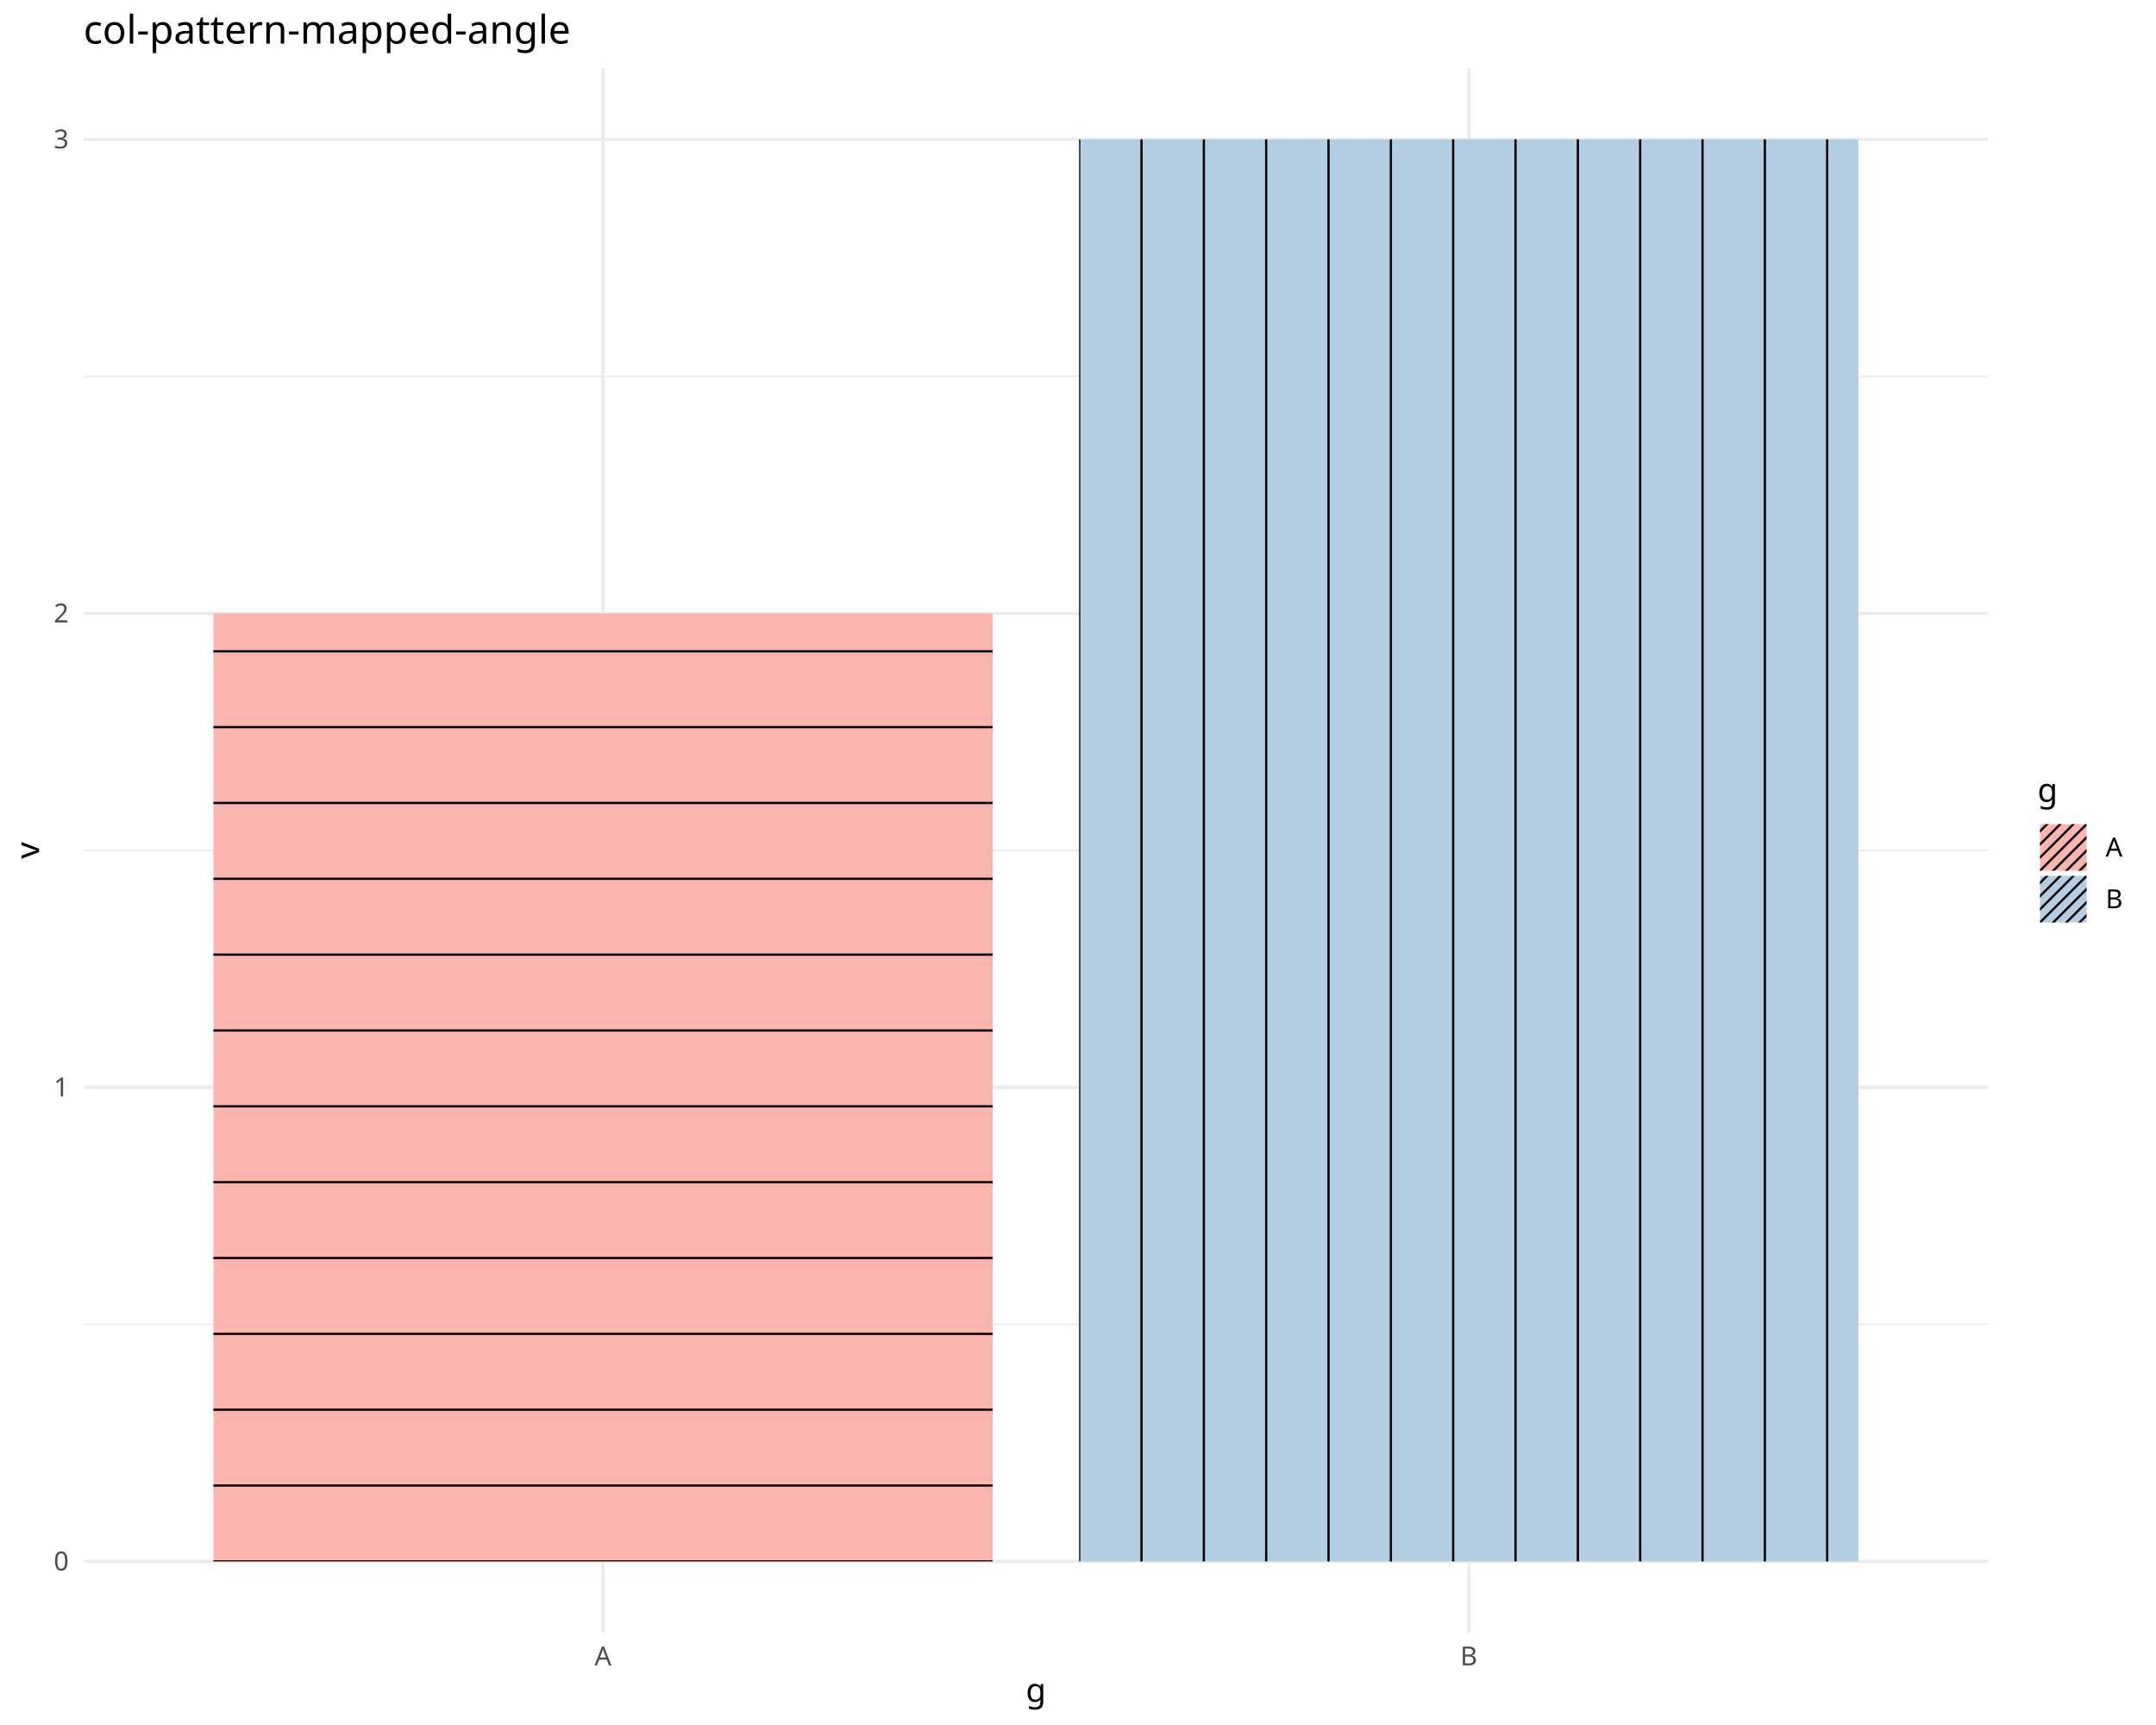
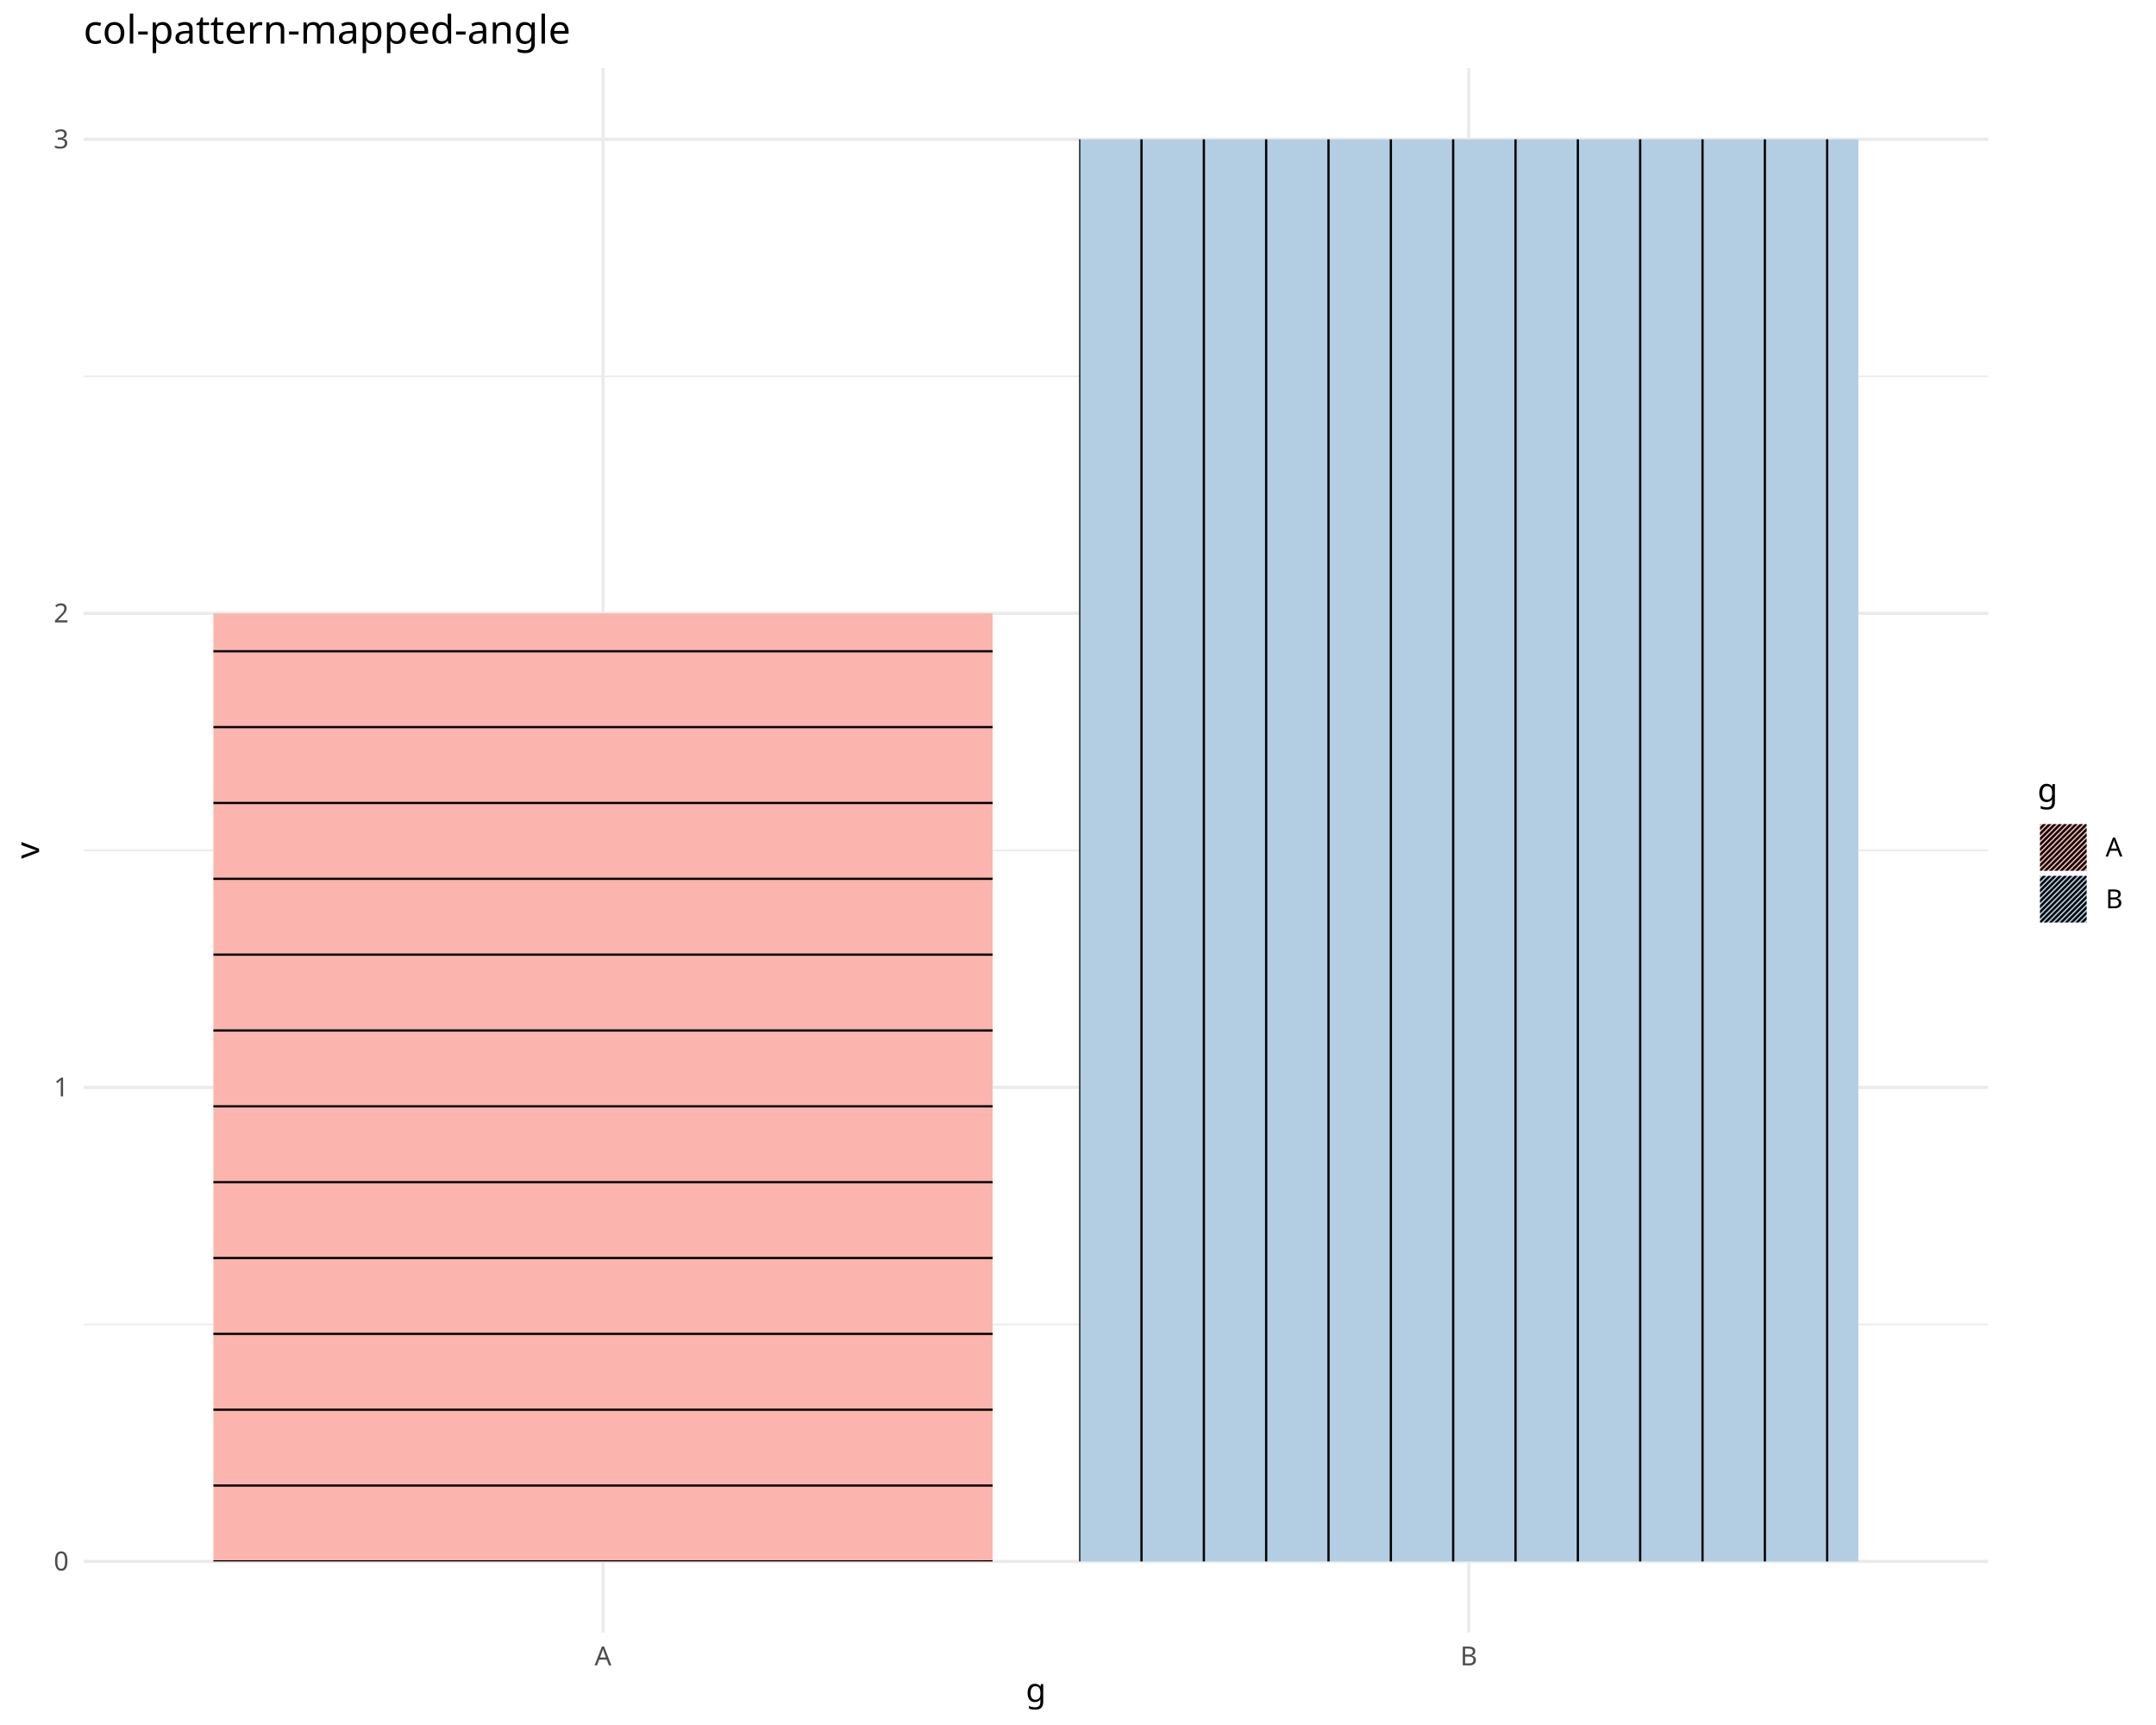
<svg xmlns="http://www.w3.org/2000/svg" class="svglite" data-engine-version="2.0" width="720.00pt" height="576.00pt" viewBox="0 0 720.00 576.00">
  <defs>
    <style type="text/css">
    .svglite line, .svglite polyline, .svglite polygon, .svglite path, .svglite rect, .svglite circle {
      fill: none;
      stroke: #000000;
      stroke-linecap: round;
      stroke-linejoin: round;
      stroke-miterlimit: 10.00;
    }
  </style>
  </defs>
  <rect width="100%" height="100%" style="stroke: none; fill: #FFFFFF;" />
  <defs>
    <clipPath id="cpMC4wMHw3MjAuMDB8MC4wMHw1NzYuMDA=">
      <rect x="0.00" y="0.00" width="720.00" height="576.00" />
    </clipPath>
  </defs>
  <g clip-path="url(#cpMC4wMHw3MjAuMDB8MC4wMHw1NzYuMDA=)">
    <rect x="0.00" y="0.00" width="720.00" height="576.00" style="stroke-width: 1.07; stroke: none; fill: #FFFFFF;" />
  </g>
  <defs>
    <clipPath id="cpMjcuOTB8NjYzLjk3fDIyLjc4fDU0NS4xMQ==">
      <rect x="27.90" y="22.78" width="636.07" height="522.33" />
    </clipPath>
  </defs>
  <g clip-path="url(#cpMjcuOTB8NjYzLjk3fDIyLjc4fDU0NS4xMQ==)">
    <polyline points="27.90,442.23 663.97,442.23 " style="stroke-width: 0.53; stroke: #EBEBEB; stroke-linecap: butt;" />
    <polyline points="27.90,283.95 663.97,283.95 " style="stroke-width: 0.53; stroke: #EBEBEB; stroke-linecap: butt;" />
    <polyline points="27.90,125.67 663.97,125.67 " style="stroke-width: 0.53; stroke: #EBEBEB; stroke-linecap: butt;" />
    <polyline points="27.90,521.37 663.97,521.37 " style="stroke-width: 1.07; stroke: #EBEBEB; stroke-linecap: butt;" />
    <polyline points="27.90,363.09 663.97,363.09 " style="stroke-width: 1.07; stroke: #EBEBEB; stroke-linecap: butt;" />
    <polyline points="27.90,204.81 663.97,204.81 " style="stroke-width: 1.07; stroke: #EBEBEB; stroke-linecap: butt;" />
    <polyline points="27.90,46.53 663.97,46.53 " style="stroke-width: 1.07; stroke: #EBEBEB; stroke-linecap: butt;" />
    <polyline points="201.37,545.11 201.37,22.78 " style="stroke-width: 1.07; stroke: #EBEBEB; stroke-linecap: butt;" />
    <polyline points="490.50,545.11 490.50,22.78 " style="stroke-width: 1.07; stroke: #EBEBEB; stroke-linecap: butt;" />
    <rect x="71.27" y="204.81" width="260.21" height="316.56" style="stroke-width: 1.07; stroke: none; fill: #FBB4AE;" />
    <rect x="360.39" y="46.53" width="260.21" height="474.84" style="stroke-width: 1.07; stroke: none; fill: #B3CDE3;" />
  </g>
  <defs>
    <clipPath id="cpNzEuMjd8MzMxLjQ4fDIwNC44MXw1MjEuMzc=">
      <rect x="71.27" y="204.81" width="260.21" height="316.56" />
    </clipPath>
  </defs>
  <g clip-path="url(#cpNzEuMjd8MzMxLjQ4fDIwNC44MXw1MjEuMzc=)">
    <polyline points="-188.94,1027.87 591.69,1027.87 " style="stroke-width: 0.75;" />
    <polyline points="-188.94,1002.55 591.69,1002.55 " style="stroke-width: 0.75;" />
    <polyline points="-188.94,977.22 591.69,977.22 " style="stroke-width: 0.75;" />
    <polyline points="-188.94,951.90 591.69,951.90 " style="stroke-width: 0.75;" />
    <polyline points="-188.94,926.57 591.69,926.57 " style="stroke-width: 0.75;" />
    <polyline points="-188.94,901.25 591.69,901.25 " style="stroke-width: 0.75;" />
    <polyline points="-188.94,875.92 591.69,875.92 " style="stroke-width: 0.75;" />
    <polyline points="-188.94,850.60 591.69,850.60 " style="stroke-width: 0.75;" />
    <polyline points="-188.94,825.27 591.69,825.27 " style="stroke-width: 0.75;" />
    <polyline points="-188.94,799.95 591.69,799.95 " style="stroke-width: 0.75;" />
    <polyline points="-188.94,774.62 591.69,774.62 " style="stroke-width: 0.75;" />
    <polyline points="-188.94,749.30 591.69,749.30 " style="stroke-width: 0.75;" />
    <polyline points="-188.94,723.97 591.69,723.97 " style="stroke-width: 0.75;" />
    <polyline points="-188.94,698.65 591.69,698.65 " style="stroke-width: 0.75;" />
    <polyline points="-188.94,673.32 591.69,673.32 " style="stroke-width: 0.75;" />
    <polyline points="-188.94,648.00 591.69,648.00 " style="stroke-width: 0.75;" />
    <polyline points="-188.94,622.67 591.69,622.67 " style="stroke-width: 0.75;" />
    <polyline points="-188.94,597.35 591.69,597.35 " style="stroke-width: 0.75;" />
    <polyline points="-188.94,572.02 591.69,572.02 " style="stroke-width: 0.75;" />
    <polyline points="-188.94,546.70 591.69,546.70 " style="stroke-width: 0.75;" />
    <polyline points="-188.94,521.37 591.69,521.37 " style="stroke-width: 0.75;" />
    <polyline points="-188.94,496.05 591.69,496.05 " style="stroke-width: 0.75;" />
    <polyline points="-188.94,470.72 591.69,470.72 " style="stroke-width: 0.75;" />
    <polyline points="-188.94,445.40 591.69,445.40 " style="stroke-width: 0.75;" />
    <polyline points="-188.94,420.07 591.69,420.07 " style="stroke-width: 0.75;" />
    <polyline points="-188.94,394.75 591.69,394.75 " style="stroke-width: 0.75;" />
    <polyline points="-188.94,369.42 591.69,369.42 " style="stroke-width: 0.75;" />
    <polyline points="-188.94,344.09 591.69,344.09 " style="stroke-width: 0.75;" />
    <polyline points="-188.94,318.77 591.69,318.77 " style="stroke-width: 0.75;" />
    <polyline points="-188.94,293.44 591.69,293.44 " style="stroke-width: 0.75;" />
    <polyline points="-188.94,268.12 591.69,268.12 " style="stroke-width: 0.75;" />
    <polyline points="-188.94,242.79 591.69,242.79 " style="stroke-width: 0.75;" />
    <polyline points="-188.94,217.47 591.69,217.47 " style="stroke-width: 0.75;" />
    <polyline points="-188.94,192.14 591.69,192.14 " style="stroke-width: 0.75;" />
    <polyline points="-188.94,166.82 591.69,166.82 " style="stroke-width: 0.75;" />
    <polyline points="-188.94,141.49 591.69,141.49 " style="stroke-width: 0.75;" />
    <polyline points="-188.94,116.17 591.69,116.17 " style="stroke-width: 0.75;" />
    <polyline points="-188.94,90.84 591.69,90.84 " style="stroke-width: 0.75;" />
    <polyline points="-188.94,65.52 591.69,65.52 " style="stroke-width: 0.75;" />
    <polyline points="-188.94,40.19 591.69,40.19 " style="stroke-width: 0.75;" />
    <polyline points="-188.94,14.87 591.69,14.87 " style="stroke-width: 0.75;" />
  </g>
  <g clip-path="url(#cpMjcuOTB8NjYzLjk3fDIyLjc4fDU0NS4xMQ==)">
</g>
  <defs>
    <clipPath id="cpMzYwLjM5fDYyMC42MHw0Ni41M3w1MjEuMzc=">
      <rect x="360.39" y="46.53" width="260.21" height="474.84" />
    </clipPath>
  </defs>
  <g clip-path="url(#cpMzYwLjM5fDYyMC42MHw0Ni41M3w1MjEuMzc=)">
    <polyline points="776.73,996.21 776.73,-428.32 " style="stroke-width: 0.75;" />
    <polyline points="755.91,996.21 755.91,-428.32 " style="stroke-width: 0.75;" />
    <polyline points="735.10,996.21 735.10,-428.32 " style="stroke-width: 0.75;" />
    <polyline points="714.28,996.21 714.28,-428.32 " style="stroke-width: 0.75;" />
    <polyline points="693.46,996.21 693.46,-428.32 " style="stroke-width: 0.75;" />
    <polyline points="672.65,996.21 672.65,-428.32 " style="stroke-width: 0.75;" />
    <polyline points="651.83,996.21 651.83,-428.32 " style="stroke-width: 0.75;" />
    <polyline points="631.01,996.21 631.01,-428.32 " style="stroke-width: 0.75;" />
    <polyline points="610.19,996.21 610.19,-428.32 " style="stroke-width: 0.75;" />
    <polyline points="589.38,996.21 589.38,-428.32 " style="stroke-width: 0.75;" />
    <polyline points="568.56,996.21 568.56,-428.32 " style="stroke-width: 0.75;" />
    <polyline points="547.74,996.21 547.74,-428.32 " style="stroke-width: 0.75;" />
    <polyline points="526.93,996.21 526.93,-428.32 " style="stroke-width: 0.75;" />
    <polyline points="506.11,996.21 506.11,-428.32 " style="stroke-width: 0.75;" />
    <polyline points="485.29,996.21 485.29,-428.32 " style="stroke-width: 0.75;" />
    <polyline points="464.48,996.21 464.48,-428.32 " style="stroke-width: 0.75;" />
    <polyline points="443.66,996.21 443.66,-428.32 " style="stroke-width: 0.75;" />
    <polyline points="422.84,996.21 422.84,-428.32 " style="stroke-width: 0.75;" />
    <polyline points="402.03,996.21 402.03,-428.32 " style="stroke-width: 0.75;" />
    <polyline points="381.21,996.21 381.21,-428.32 " style="stroke-width: 0.75;" />
    <polyline points="360.39,996.21 360.39,-428.32 " style="stroke-width: 0.75;" />
    <polyline points="339.57,996.21 339.57,-428.32 " style="stroke-width: 0.75;" />
    <polyline points="318.76,996.21 318.76,-428.32 " style="stroke-width: 0.75;" />
    <polyline points="297.94,996.21 297.94,-428.32 " style="stroke-width: 0.75;" />
    <polyline points="277.12,996.21 277.12,-428.32 " style="stroke-width: 0.75;" />
    <polyline points="256.31,996.21 256.31,-428.32 " style="stroke-width: 0.75;" />
    <polyline points="235.49,996.21 235.49,-428.32 " style="stroke-width: 0.75;" />
    <polyline points="214.67,996.21 214.67,-428.32 " style="stroke-width: 0.75;" />
    <polyline points="193.86,996.21 193.86,-428.32 " style="stroke-width: 0.75;" />
    <polyline points="173.04,996.21 173.04,-428.32 " style="stroke-width: 0.75;" />
    <polyline points="152.22,996.21 152.22,-428.32 " style="stroke-width: 0.75;" />
    <polyline points="131.41,996.21 131.41,-428.32 " style="stroke-width: 0.75;" />
    <polyline points="110.59,996.21 110.59,-428.32 " style="stroke-width: 0.75;" />
    <polyline points="89.77,996.21 89.77,-428.32 " style="stroke-width: 0.75;" />
    <polyline points="68.95,996.21 68.95,-428.32 " style="stroke-width: 0.75;" />
    <polyline points="48.14,996.21 48.14,-428.32 " style="stroke-width: 0.75;" />
    <polyline points="27.32,996.21 27.32,-428.32 " style="stroke-width: 0.75;" />
    <polyline points="6.50,996.21 6.50,-428.32 " style="stroke-width: 0.75;" />
    <polyline points="-14.31,996.21 -14.31,-428.32 " style="stroke-width: 0.75;" />
    <polyline points="-35.13,996.21 -35.13,-428.32 " style="stroke-width: 0.75;" />
    <polyline points="-55.95,996.21 -55.95,-428.32 " style="stroke-width: 0.75;" />
  </g>
  <g clip-path="url(#cpMjcuOTB8NjYzLjk3fDIyLjc4fDU0NS4xMQ==)">
</g>
  <g clip-path="url(#cpMC4wMHw3MjAuMDB8MC4wMHw1NzYuMDA=)">
    <text x="22.97" y="524.40" text-anchor="end" style="font-size: 8.80px; fill: #4D4D4D; font-family: sans;" textLength="4.89px" lengthAdjust="spacingAndGlyphs">0</text>
    <text x="22.97" y="366.12" text-anchor="end" style="font-size: 8.80px; fill: #4D4D4D; font-family: sans;" textLength="4.89px" lengthAdjust="spacingAndGlyphs">1</text>
    <text x="22.97" y="207.84" text-anchor="end" style="font-size: 8.80px; fill: #4D4D4D; font-family: sans;" textLength="4.89px" lengthAdjust="spacingAndGlyphs">2</text>
    <text x="22.97" y="49.55" text-anchor="end" style="font-size: 8.80px; fill: #4D4D4D; font-family: sans;" textLength="4.89px" lengthAdjust="spacingAndGlyphs">3</text>
    <text x="201.37" y="556.10" text-anchor="middle" style="font-size: 8.80px; fill: #4D4D4D; font-family: sans;" textLength="5.87px" lengthAdjust="spacingAndGlyphs">A</text>
    <text x="490.50" y="556.10" text-anchor="middle" style="font-size: 8.80px; fill: #4D4D4D; font-family: sans;" textLength="5.87px" lengthAdjust="spacingAndGlyphs">B</text>
    <text x="345.94" y="568.24" text-anchor="middle" style="font-size: 11.00px; font-family: sans;" textLength="6.12px" lengthAdjust="spacingAndGlyphs">g</text>
    <text transform="translate(13.05,283.95) rotate(-90)" text-anchor="middle" style="font-size: 11.00px; font-family: sans;" textLength="5.50px" lengthAdjust="spacingAndGlyphs">v</text>
    <text x="680.41" y="267.71" style="font-size: 11.00px; font-family: sans;" textLength="6.12px" lengthAdjust="spacingAndGlyphs">g</text>
    <rect x="681.27" y="275.20" width="15.55" height="15.55" style="stroke-width: 0.75; stroke: none; fill: #FBB4AE;" />
  </g>
  <defs>
    <clipPath id="cpNjgxLjI3fDY5Ni44M3wyNzUuMjB8MjkwLjc1">
      <rect x="681.27" y="275.20" width="15.55" height="15.55" />
    </clipPath>
  </defs>
  <g clip-path="url(#cpNjgxLjI3fDY5Ni44M3wyNzUuMjB8MjkwLjc1)">
-     <polyline points="665.72,350.29 756.37,259.65 " style="stroke-width: 0.75;" />
-     <polyline points="665.72,345.89 751.97,259.65 " style="stroke-width: 0.75;" />
    <polyline points="665.72,341.49 747.57,259.65 " style="stroke-width: 0.75;" />
-     <polyline points="665.72,337.09 743.17,259.65 " style="stroke-width: 0.75;" />
+     <polyline points="665.72,339.73 745.81,259.65 " style="stroke-width: 0.75;" />
+     <polyline points="665.72,337.97 744.05,259.65 " style="stroke-width: 0.75;" />
+     <polyline points="665.72,336.21 742.29,259.65 " style="stroke-width: 0.75;" />
+     <polyline points="665.72,334.45 740.53,259.65 " style="stroke-width: 0.75;" />
    <polyline points="665.72,332.70 738.77,259.65 " style="stroke-width: 0.75;" />
-     <polyline points="665.72,328.30 734.37,259.65 " style="stroke-width: 0.75;" />
+     <polyline points="665.72,330.94 737.01,259.65 " style="stroke-width: 0.75;" />
+     <polyline points="665.72,329.18 735.25,259.65 " style="stroke-width: 0.75;" />
+     <polyline points="665.72,327.42 733.49,259.65 " style="stroke-width: 0.75;" />
+     <polyline points="665.72,325.66 731.73,259.65 " style="stroke-width: 0.75;" />
    <polyline points="665.72,323.90 729.97,259.65 " style="stroke-width: 0.75;" />
-     <polyline points="665.72,319.50 725.57,259.65 " style="stroke-width: 0.75;" />
+     <polyline points="665.72,322.14 728.21,259.65 " style="stroke-width: 0.75;" />
+     <polyline points="665.72,320.38 726.45,259.65 " style="stroke-width: 0.75;" />
+     <polyline points="665.72,318.62 724.69,259.65 " style="stroke-width: 0.75;" />
+     <polyline points="665.72,316.86 722.94,259.65 " style="stroke-width: 0.75;" />
    <polyline points="665.72,315.10 721.18,259.65 " style="stroke-width: 0.75;" />
-     <polyline points="665.72,310.70 716.78,259.65 " style="stroke-width: 0.75;" />
+     <polyline points="665.72,313.34 719.42,259.65 " style="stroke-width: 0.75;" />
+     <polyline points="665.72,311.58 717.66,259.65 " style="stroke-width: 0.75;" />
+     <polyline points="665.72,309.82 715.90,259.65 " style="stroke-width: 0.75;" />
+     <polyline points="665.72,308.06 714.14,259.65 " style="stroke-width: 0.75;" />
    <polyline points="665.72,306.30 712.38,259.65 " style="stroke-width: 0.75;" />
-     <polyline points="661.32,306.30 712.38,255.25 " style="stroke-width: 0.75;" />
+     <polyline points="663.96,306.30 712.38,257.89 " style="stroke-width: 0.75;" />
+     <polyline points="662.20,306.30 712.38,256.13 " style="stroke-width: 0.75;" />
+     <polyline points="660.44,306.30 712.38,254.37 " style="stroke-width: 0.75;" />
+     <polyline points="658.68,306.30 712.38,252.61 " style="stroke-width: 0.75;" />
    <polyline points="656.92,306.30 712.38,250.85 " style="stroke-width: 0.75;" />
-     <polyline points="652.53,306.30 712.38,246.45 " style="stroke-width: 0.75;" />
+     <polyline points="655.17,306.30 712.38,249.09 " style="stroke-width: 0.75;" />
+     <polyline points="653.41,306.30 712.38,247.33 " style="stroke-width: 0.75;" />
+     <polyline points="651.65,306.30 712.38,245.57 " style="stroke-width: 0.75;" />
+     <polyline points="649.89,306.30 712.38,243.81 " style="stroke-width: 0.75;" />
    <polyline points="648.13,306.30 712.38,242.05 " style="stroke-width: 0.75;" />
-     <polyline points="643.73,306.30 712.38,237.65 " style="stroke-width: 0.75;" />
+     <polyline points="646.37,306.30 712.38,240.29 " style="stroke-width: 0.75;" />
+     <polyline points="644.61,306.30 712.38,238.53 " style="stroke-width: 0.75;" />
+     <polyline points="642.85,306.30 712.38,236.77 " style="stroke-width: 0.75;" />
+     <polyline points="641.09,306.30 712.38,235.01 " style="stroke-width: 0.75;" />
    <polyline points="639.33,306.30 712.38,233.25 " style="stroke-width: 0.75;" />
-     <polyline points="634.93,306.30 712.38,228.86 " style="stroke-width: 0.75;" />
+     <polyline points="637.57,306.30 712.38,231.49 " style="stroke-width: 0.75;" />
+     <polyline points="635.81,306.30 712.38,229.73 " style="stroke-width: 0.75;" />
+     <polyline points="634.05,306.30 712.38,227.98 " style="stroke-width: 0.75;" />
+     <polyline points="632.29,306.30 712.38,226.22 " style="stroke-width: 0.75;" />
    <polyline points="630.53,306.30 712.38,224.46 " style="stroke-width: 0.75;" />
-     <polyline points="626.13,306.30 712.38,220.06 " style="stroke-width: 0.75;" />
-     <polyline points="621.73,306.30 712.38,215.66 " style="stroke-width: 0.75;" />
  </g>
  <g clip-path="url(#cpMC4wMHw3MjAuMDB8MC4wMHw1NzYuMDA=)">
    <rect x="681.27" y="292.48" width="15.55" height="15.55" style="stroke-width: 0.75; stroke: none; fill: #B3CDE3;" />
  </g>
  <defs>
    <clipPath id="cpNjgxLjI3fDY5Ni44M3wyOTIuNDh8MzA4LjAz">
      <rect x="681.27" y="292.48" width="15.55" height="15.55" />
    </clipPath>
  </defs>
  <g clip-path="url(#cpNjgxLjI3fDY5Ni44M3wyOTIuNDh8MzA4LjAz)">
-     <polyline points="665.72,367.57 756.37,276.93 " style="stroke-width: 0.75;" />
-     <polyline points="665.72,363.17 751.97,276.93 " style="stroke-width: 0.75;" />
    <polyline points="665.72,358.77 747.57,276.93 " style="stroke-width: 0.75;" />
-     <polyline points="665.72,354.37 743.17,276.93 " style="stroke-width: 0.75;" />
+     <polyline points="665.72,357.01 745.81,276.93 " style="stroke-width: 0.75;" />
+     <polyline points="665.72,355.25 744.05,276.93 " style="stroke-width: 0.75;" />
+     <polyline points="665.72,353.49 742.29,276.93 " style="stroke-width: 0.75;" />
+     <polyline points="665.72,351.73 740.53,276.93 " style="stroke-width: 0.75;" />
    <polyline points="665.72,349.98 738.77,276.93 " style="stroke-width: 0.75;" />
-     <polyline points="665.72,345.58 734.37,276.93 " style="stroke-width: 0.75;" />
+     <polyline points="665.72,348.22 737.01,276.93 " style="stroke-width: 0.75;" />
+     <polyline points="665.72,346.46 735.25,276.93 " style="stroke-width: 0.75;" />
+     <polyline points="665.72,344.70 733.49,276.93 " style="stroke-width: 0.75;" />
+     <polyline points="665.72,342.94 731.73,276.93 " style="stroke-width: 0.75;" />
    <polyline points="665.72,341.18 729.97,276.93 " style="stroke-width: 0.75;" />
-     <polyline points="665.72,336.78 725.57,276.93 " style="stroke-width: 0.75;" />
+     <polyline points="665.72,339.42 728.21,276.93 " style="stroke-width: 0.75;" />
+     <polyline points="665.72,337.66 726.45,276.93 " style="stroke-width: 0.75;" />
+     <polyline points="665.72,335.90 724.69,276.93 " style="stroke-width: 0.75;" />
+     <polyline points="665.72,334.14 722.94,276.93 " style="stroke-width: 0.75;" />
    <polyline points="665.72,332.38 721.18,276.93 " style="stroke-width: 0.75;" />
-     <polyline points="665.72,327.98 716.78,276.93 " style="stroke-width: 0.75;" />
+     <polyline points="665.72,330.62 719.42,276.93 " style="stroke-width: 0.75;" />
+     <polyline points="665.72,328.86 717.66,276.93 " style="stroke-width: 0.75;" />
+     <polyline points="665.72,327.10 715.90,276.93 " style="stroke-width: 0.75;" />
+     <polyline points="665.72,325.34 714.14,276.93 " style="stroke-width: 0.75;" />
    <polyline points="665.72,323.58 712.38,276.93 " style="stroke-width: 0.75;" />
-     <polyline points="661.32,323.58 712.38,272.53 " style="stroke-width: 0.75;" />
+     <polyline points="663.96,323.58 712.38,275.17 " style="stroke-width: 0.75;" />
+     <polyline points="662.20,323.58 712.38,273.41 " style="stroke-width: 0.75;" />
+     <polyline points="660.44,323.58 712.38,271.65 " style="stroke-width: 0.75;" />
+     <polyline points="658.68,323.58 712.38,269.89 " style="stroke-width: 0.75;" />
    <polyline points="656.92,323.58 712.38,268.13 " style="stroke-width: 0.75;" />
-     <polyline points="652.53,323.58 712.38,263.73 " style="stroke-width: 0.75;" />
+     <polyline points="655.17,323.58 712.38,266.37 " style="stroke-width: 0.75;" />
+     <polyline points="653.41,323.58 712.38,264.61 " style="stroke-width: 0.75;" />
+     <polyline points="651.65,323.58 712.38,262.85 " style="stroke-width: 0.75;" />
+     <polyline points="649.89,323.58 712.38,261.09 " style="stroke-width: 0.75;" />
    <polyline points="648.13,323.58 712.38,259.33 " style="stroke-width: 0.75;" />
-     <polyline points="643.73,323.58 712.38,254.93 " style="stroke-width: 0.75;" />
+     <polyline points="646.37,323.58 712.38,257.57 " style="stroke-width: 0.75;" />
+     <polyline points="644.61,323.58 712.38,255.81 " style="stroke-width: 0.75;" />
+     <polyline points="642.85,323.58 712.38,254.05 " style="stroke-width: 0.75;" />
+     <polyline points="641.09,323.58 712.38,252.29 " style="stroke-width: 0.75;" />
    <polyline points="639.33,323.58 712.38,250.53 " style="stroke-width: 0.75;" />
-     <polyline points="634.93,323.58 712.38,246.14 " style="stroke-width: 0.75;" />
+     <polyline points="637.57,323.58 712.38,248.77 " style="stroke-width: 0.75;" />
+     <polyline points="635.81,323.58 712.38,247.01 " style="stroke-width: 0.75;" />
+     <polyline points="634.05,323.58 712.38,245.26 " style="stroke-width: 0.75;" />
+     <polyline points="632.29,323.58 712.38,243.50 " style="stroke-width: 0.75;" />
    <polyline points="630.53,323.58 712.38,241.74 " style="stroke-width: 0.75;" />
-     <polyline points="626.13,323.58 712.38,237.34 " style="stroke-width: 0.75;" />
-     <polyline points="621.73,323.58 712.38,232.94 " style="stroke-width: 0.75;" />
  </g>
  <g clip-path="url(#cpMC4wMHw3MjAuMDB8MC4wMHw1NzYuMDA=)">
    <text x="703.17" y="286.00" style="font-size: 8.80px; font-family: sans;" textLength="5.87px" lengthAdjust="spacingAndGlyphs">A</text>
    <text x="703.17" y="303.28" style="font-size: 8.80px; font-family: sans;" textLength="5.87px" lengthAdjust="spacingAndGlyphs">B</text>
    <text x="27.90" y="14.56" style="font-size: 13.20px; font-family: sans;" textLength="151.17px" lengthAdjust="spacingAndGlyphs">col-pattern-mapped-angle</text>
  </g>
</svg>
